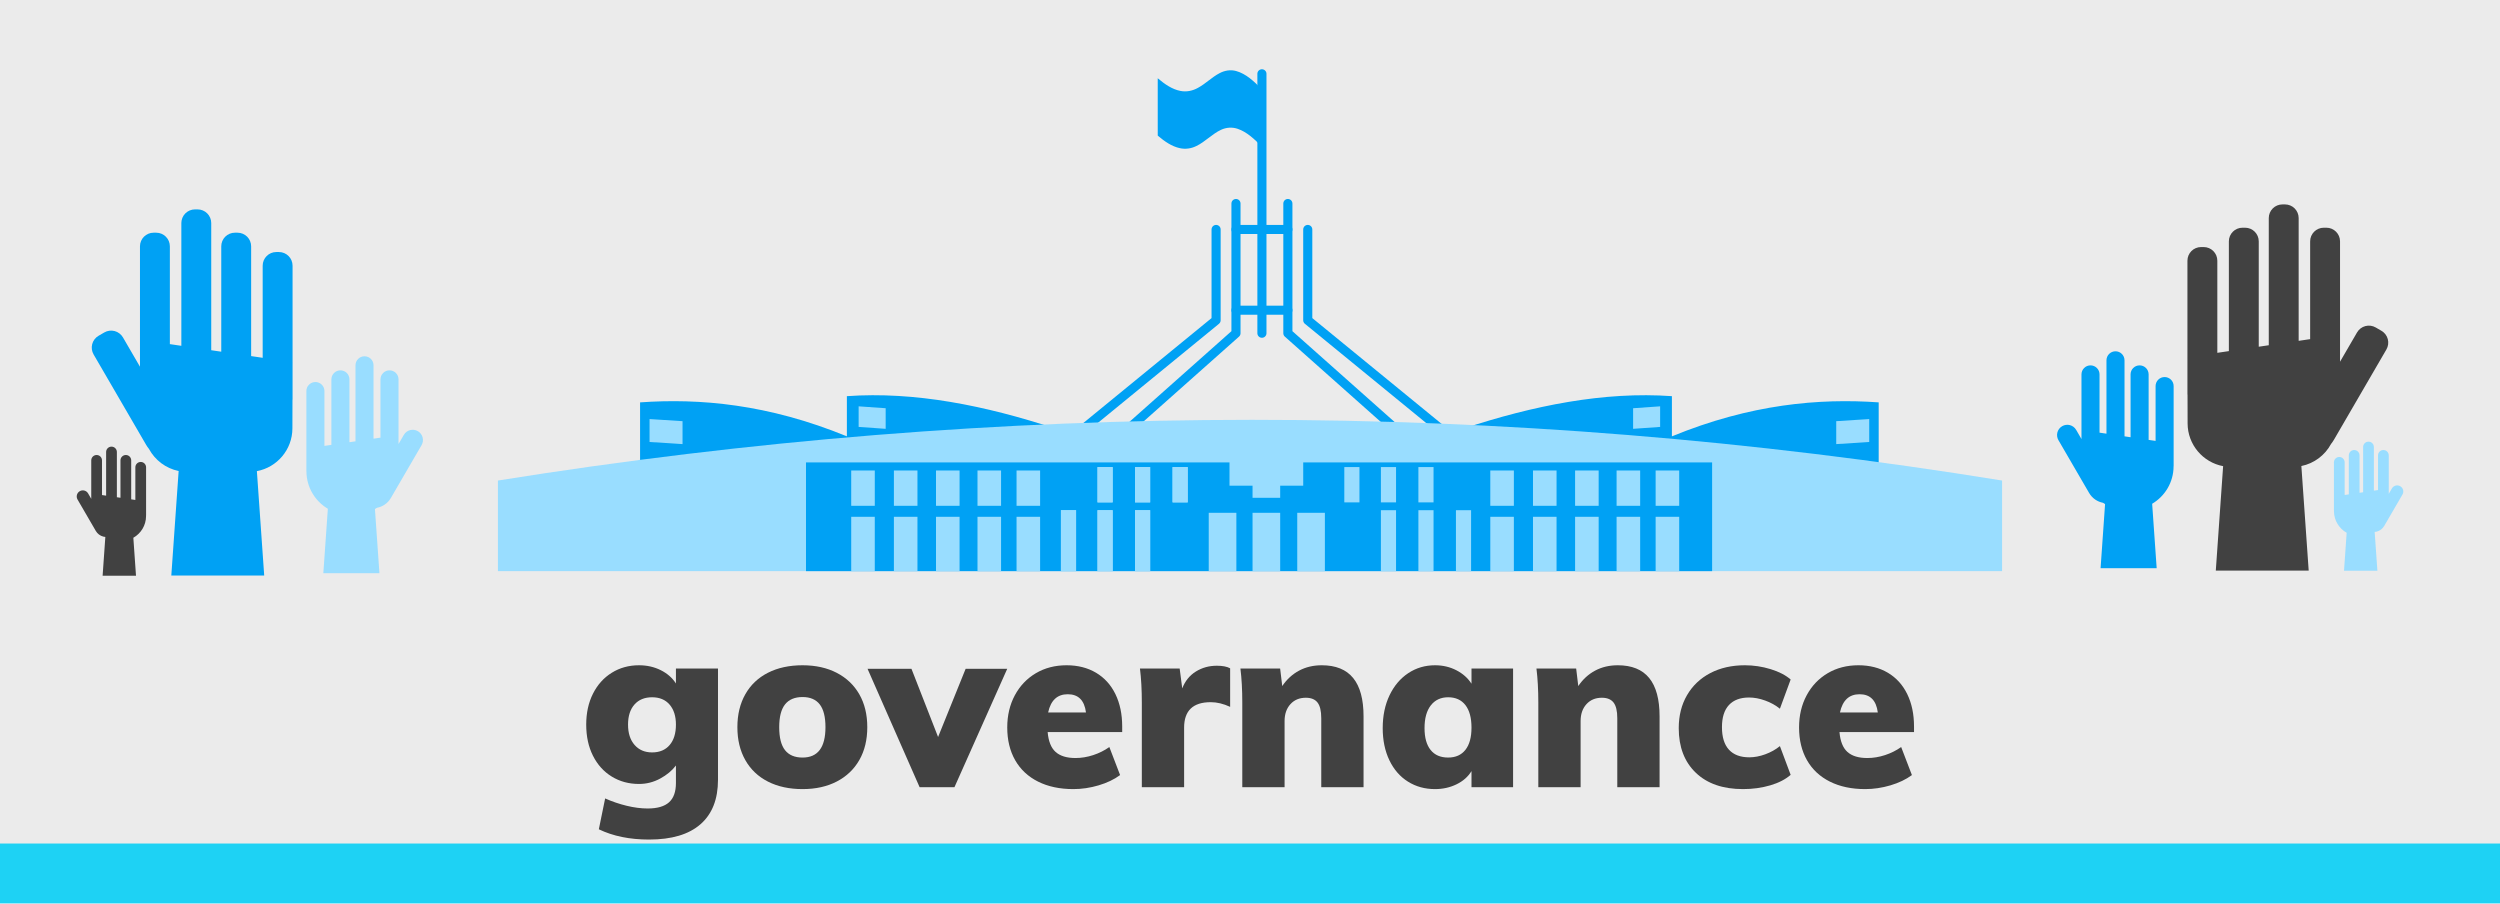
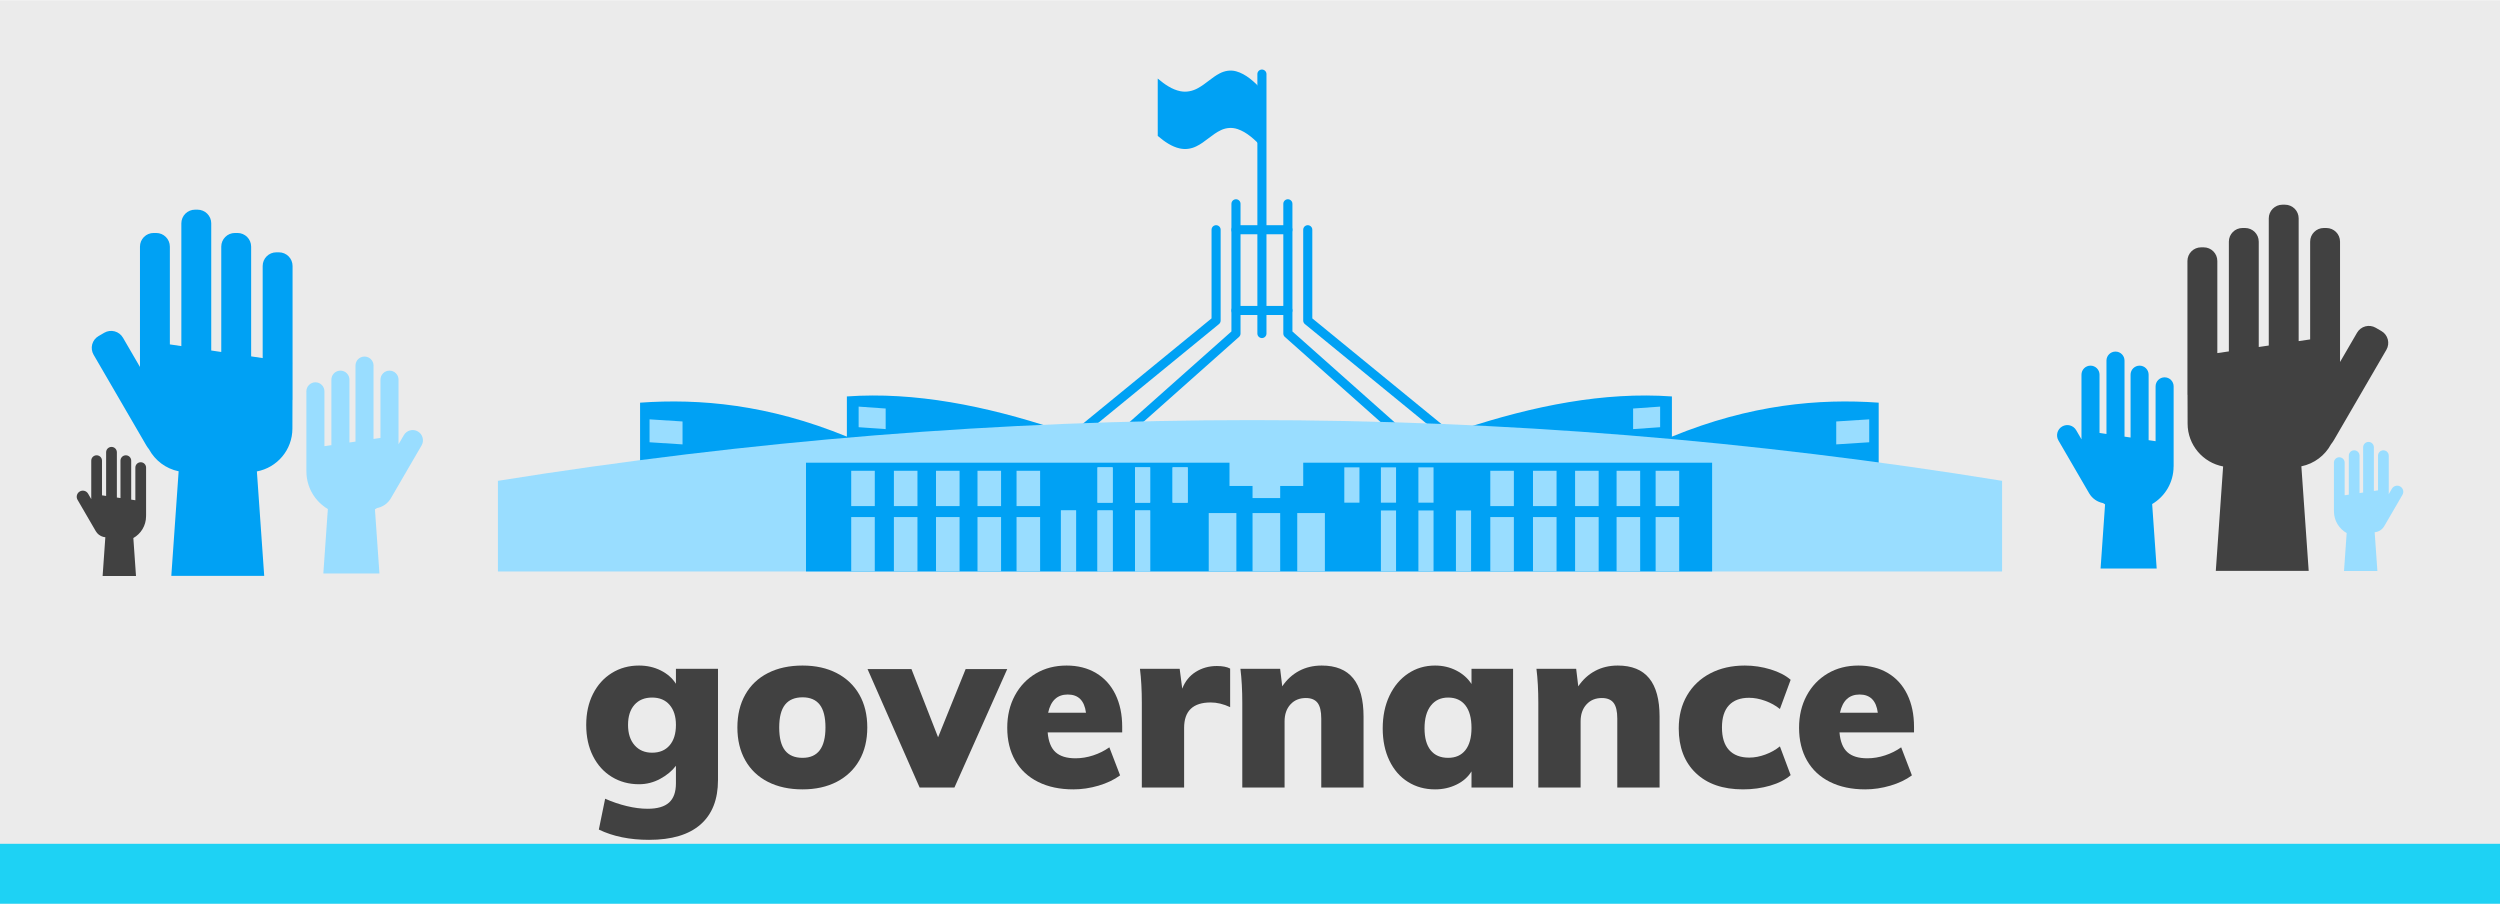
- <svg xmlns="http://www.w3.org/2000/svg" width="100%" height="100%" viewBox="0 0 321 116" version="1.1" xml:space="preserve" style="fill-rule:evenodd;clip-rule:evenodd;stroke-linecap:round;stroke-linejoin:round;stroke-miterlimit:1.5;">
-   <rect id="governance" x="0" y="0" width="321" height="116" style="fill:none;" />
+ <svg xmlns="http://www.w3.org/2000/svg" width="100%" height="100%" viewBox="0 0 321 117" version="1.1" xml:space="preserve" style="fill-rule:evenodd;clip-rule:evenodd;stroke-linecap:round;stroke-linejoin:round;stroke-miterlimit:1.5;">
+   <rect id="governance" x="0" y="0.036" width="321" height="116" style="fill:none;" />
  <clipPath id="_clip1">
-     <rect x="0" y="0" width="321" height="116" />
+     <rect x="0" y="0.036" width="321" height="116" />
  </clipPath>
  <g clip-path="url(#_clip1)">
-     <rect x="0" y="0" width="321" height="116" style="fill:#ebebeb;" />
-     <rect x="-21.221" y="108.309" width="387.574" height="13.191" style="fill:#1ed2f4;" />
-     <path d="M92.19,85.84l0,14.28c0,2.5 -0.75,4.405 -2.25,5.715c-1.5,1.31 -3.7,1.965 -6.6,1.965c-2.48,0 -4.63,-0.44 -6.45,-1.32l0.81,-3.96c0.9,0.4 1.825,0.715 2.775,0.945c0.95,0.23 1.845,0.345 2.685,0.345c1.24,0 2.155,-0.265 2.745,-0.795c0.59,-0.53 0.885,-1.355 0.885,-2.475l0,-2.25c-0.5,0.66 -1.175,1.22 -2.025,1.68c-0.85,0.46 -1.755,0.69 -2.715,0.69c-1.3,0 -2.465,-0.315 -3.495,-0.945c-1.03,-0.63 -1.835,-1.52 -2.415,-2.67c-0.58,-1.15 -0.87,-2.485 -0.87,-4.005c0,-1.5 0.29,-2.825 0.87,-3.975c0.58,-1.15 1.385,-2.045 2.415,-2.685c1.03,-0.64 2.195,-0.96 3.495,-0.96c1.02,0 1.95,0.21 2.79,0.63c0.84,0.42 1.49,0.99 1.95,1.71l0,-1.92l5.4,0Zm-6.21,9.825c0.54,-0.63 0.81,-1.505 0.81,-2.625c0,-1.08 -0.27,-1.935 -0.81,-2.565c-0.54,-0.63 -1.29,-0.945 -2.25,-0.945c-0.96,0 -1.715,0.31 -2.265,0.93c-0.55,0.62 -0.825,1.48 -0.825,2.58c0,1.1 0.28,1.97 0.84,2.61c0.56,0.64 1.31,0.96 2.25,0.96c0.96,0 1.71,-0.315 2.25,-0.945Z" style="fill:#414141;fill-rule:nonzero;" />
-     <path d="M98.61,100.36c-1.26,-0.64 -2.23,-1.56 -2.91,-2.76c-0.68,-1.2 -1.02,-2.61 -1.02,-4.23c0,-1.62 0.34,-3.03 1.02,-4.23c0.68,-1.2 1.65,-2.12 2.91,-2.76c1.26,-0.64 2.74,-0.96 4.44,-0.96c1.68,0 3.145,0.325 4.395,0.975c1.25,0.65 2.215,1.57 2.895,2.76c0.68,1.19 1.02,2.595 1.02,4.215c0,1.62 -0.34,3.025 -1.02,4.215c-0.68,1.19 -1.645,2.11 -2.895,2.76c-1.25,0.65 -2.715,0.975 -4.395,0.975c-1.7,0 -3.18,-0.32 -4.44,-0.96Zm7.38,-6.99c0,-1.32 -0.245,-2.295 -0.735,-2.925c-0.49,-0.63 -1.225,-0.945 -2.205,-0.945c-1,0 -1.75,0.315 -2.25,0.945c-0.5,0.63 -0.75,1.605 -0.75,2.925c0,1.34 0.25,2.325 0.75,2.955c0.5,0.63 1.25,0.945 2.25,0.945c1.96,0 2.94,-1.3 2.94,-3.9Z" style="fill:#414141;fill-rule:nonzero;" />
-     <path d="M123.99,85.87l5.34,0l-6.78,15.21l-4.47,0l-6.69,-15.21l5.64,0l3.42,8.76l3.54,-8.76Z" style="fill:#414141;fill-rule:nonzero;" />
-     <path d="M144.09,94l-9.57,0c0.1,1.18 0.44,2.03 1.02,2.55c0.58,0.52 1.43,0.78 2.55,0.78c0.76,0 1.52,-0.125 2.28,-0.375c0.76,-0.25 1.45,-0.595 2.07,-1.035l1.38,3.6c-0.76,0.56 -1.68,1 -2.76,1.32c-1.08,0.32 -2.16,0.48 -3.24,0.48c-1.74,0 -3.25,-0.32 -4.53,-0.96c-1.28,-0.64 -2.26,-1.555 -2.94,-2.745c-0.68,-1.19 -1.02,-2.595 -1.02,-4.215c0,-1.54 0.325,-2.915 0.975,-4.125c0.65,-1.21 1.55,-2.155 2.7,-2.835c1.15,-0.68 2.465,-1.02 3.945,-1.02c1.44,0 2.7,0.32 3.78,0.96c1.08,0.64 1.91,1.555 2.49,2.745c0.58,1.19 0.87,2.575 0.87,4.155l0,0.72Zm-9.51,-2.52l4.86,0c-0.2,-1.56 -0.98,-2.34 -2.34,-2.34c-1.34,0 -2.18,0.78 -2.52,2.34Z" style="fill:#414141;fill-rule:nonzero;" />
-     <path d="M157.95,85.81l0,4.95c-0.86,-0.4 -1.69,-0.6 -2.49,-0.6c-2.28,0 -3.42,1.09 -3.42,3.27l0,7.65l-5.43,0l0,-10.86c0,-1.64 -0.08,-3.1 -0.24,-4.38l5.1,0l0.33,2.55c0.36,-0.94 0.94,-1.66 1.74,-2.16c0.8,-0.5 1.7,-0.75 2.7,-0.75c0.74,0 1.31,0.11 1.71,0.33Z" style="fill:#414141;fill-rule:nonzero;" />
-     <path d="M173.745,87.055c0.89,1.09 1.335,2.735 1.335,4.935l0,9.09l-5.43,0l0,-8.85c0,-0.94 -0.16,-1.615 -0.48,-2.025c-0.32,-0.41 -0.82,-0.615 -1.5,-0.615c-0.82,0 -1.48,0.275 -1.98,0.825c-0.5,0.55 -0.75,1.275 -0.75,2.175l0,8.49l-5.43,0l0,-10.86c0,-1.64 -0.08,-3.1 -0.24,-4.38l5.1,0l0.27,2.25c0.58,-0.86 1.3,-1.52 2.16,-1.98c0.86,-0.46 1.83,-0.69 2.91,-0.69c1.8,0 3.145,0.545 4.035,1.635Z" style="fill:#414141;fill-rule:nonzero;" />
-     <path d="M194.28,85.84l0,15.24l-5.34,0l0,-2.07c-0.44,0.72 -1.08,1.285 -1.92,1.695c-0.84,0.41 -1.76,0.615 -2.76,0.615c-1.3,0 -2.46,-0.32 -3.48,-0.96c-1.02,-0.64 -1.815,-1.555 -2.385,-2.745c-0.57,-1.19 -0.855,-2.565 -0.855,-4.125c0,-1.58 0.29,-2.98 0.87,-4.2c0.58,-1.22 1.38,-2.17 2.4,-2.85c1.02,-0.68 2.17,-1.02 3.45,-1.02c1,0 1.915,0.215 2.745,0.645c0.83,0.43 1.475,1.005 1.935,1.725l0,-1.95l5.34,0Zm-6.12,10.44c0.52,-0.66 0.78,-1.61 0.78,-2.85c0,-1.26 -0.26,-2.225 -0.78,-2.895c-0.52,-0.67 -1.26,-1.005 -2.22,-1.005c-0.94,0 -1.68,0.345 -2.22,1.035c-0.54,0.69 -0.81,1.665 -0.81,2.925c0,1.22 0.26,2.155 0.78,2.805c0.52,0.65 1.27,0.975 2.25,0.975c0.96,0 1.7,-0.33 2.22,-0.99Z" style="fill:#414141;fill-rule:nonzero;" />
-     <path d="M211.755,87.055c0.89,1.09 1.335,2.735 1.335,4.935l0,9.09l-5.43,0l0,-8.85c0,-0.94 -0.16,-1.615 -0.48,-2.025c-0.32,-0.41 -0.82,-0.615 -1.5,-0.615c-0.82,0 -1.48,0.275 -1.98,0.825c-0.5,0.55 -0.75,1.275 -0.75,2.175l0,8.49l-5.43,0l0,-10.86c0,-1.64 -0.08,-3.1 -0.24,-4.38l5.1,0l0.27,2.25c0.58,-0.86 1.3,-1.52 2.16,-1.98c0.86,-0.46 1.83,-0.69 2.91,-0.69c1.8,0 3.145,0.545 4.035,1.635Z" style="fill:#414141;fill-rule:nonzero;" />
-     <path d="M217.74,99.22c-1.46,-1.4 -2.19,-3.31 -2.19,-5.73c0,-1.6 0.355,-3.01 1.065,-4.23c0.71,-1.22 1.705,-2.165 2.985,-2.835c1.28,-0.67 2.76,-1.005 4.44,-1.005c1.12,0 2.22,0.165 3.3,0.495c1.08,0.33 1.94,0.775 2.58,1.335l-1.38,3.75c-0.54,-0.44 -1.17,-0.79 -1.89,-1.05c-0.72,-0.26 -1.41,-0.39 -2.07,-0.39c-1.12,0 -1.98,0.32 -2.58,0.96c-0.6,0.64 -0.9,1.59 -0.9,2.85c0,1.28 0.3,2.245 0.9,2.895c0.6,0.65 1.47,0.975 2.61,0.975c0.66,0 1.345,-0.13 2.055,-0.39c0.71,-0.26 1.335,-0.61 1.875,-1.05l1.38,3.69c-0.66,0.58 -1.535,1.03 -2.625,1.35c-1.09,0.32 -2.255,0.48 -3.495,0.48c-2.58,0 -4.6,-0.7 -6.06,-2.1Z" style="fill:#414141;fill-rule:nonzero;" />
-     <path d="M245.76,94l-9.57,0c0.1,1.18 0.44,2.03 1.02,2.55c0.58,0.52 1.43,0.78 2.55,0.78c0.76,0 1.52,-0.125 2.28,-0.375c0.76,-0.25 1.45,-0.595 2.07,-1.035l1.38,3.6c-0.76,0.56 -1.68,1 -2.76,1.32c-1.08,0.32 -2.16,0.48 -3.24,0.48c-1.74,0 -3.25,-0.32 -4.53,-0.96c-1.28,-0.64 -2.26,-1.555 -2.94,-2.745c-0.68,-1.19 -1.02,-2.595 -1.02,-4.215c0,-1.54 0.325,-2.915 0.975,-4.125c0.65,-1.21 1.55,-2.155 2.7,-2.835c1.15,-0.68 2.465,-1.02 3.945,-1.02c1.44,0 2.7,0.32 3.78,0.96c1.08,0.64 1.91,1.555 2.49,2.745c0.58,1.19 0.87,2.575 0.87,4.155l0,0.72Zm-9.51,-2.52l4.86,0c-0.2,-1.56 -0.98,-2.34 -2.34,-2.34c-1.34,0 -2.18,0.78 -2.52,2.34Z" style="fill:#414141;fill-rule:nonzero;" />
+     <rect x="0" y="0.036" width="321" height="116" style="fill:#ebebeb;" />
+     <rect x="-21.221" y="108.345" width="387.574" height="13.191" style="fill:#1ed2f4;" />
+     <path d="M92.19,85.876l0,14.28c0,2.5 -0.75,4.405 -2.25,5.715c-1.5,1.31 -3.7,1.965 -6.6,1.965c-2.48,0 -4.63,-0.44 -6.45,-1.32l0.81,-3.96c0.9,0.4 1.825,0.715 2.775,0.945c0.95,0.23 1.845,0.345 2.685,0.345c1.24,0 2.155,-0.265 2.745,-0.795c0.59,-0.53 0.885,-1.355 0.885,-2.475l0,-2.25c-0.5,0.66 -1.175,1.22 -2.025,1.68c-0.85,0.46 -1.755,0.69 -2.715,0.69c-1.3,0 -2.465,-0.315 -3.495,-0.945c-1.03,-0.63 -1.835,-1.52 -2.415,-2.67c-0.58,-1.15 -0.87,-2.485 -0.87,-4.005c0,-1.5 0.29,-2.825 0.87,-3.975c0.58,-1.15 1.385,-2.045 2.415,-2.685c1.03,-0.64 2.195,-0.96 3.495,-0.96c1.02,0 1.95,0.21 2.79,0.63c0.84,0.42 1.49,0.99 1.95,1.71l0,-1.92l5.4,0Zm-6.21,9.825c0.54,-0.63 0.81,-1.505 0.81,-2.625c0,-1.08 -0.27,-1.935 -0.81,-2.565c-0.54,-0.63 -1.29,-0.945 -2.25,-0.945c-0.96,0 -1.715,0.31 -2.265,0.93c-0.55,0.62 -0.825,1.48 -0.825,2.58c0,1.1 0.28,1.97 0.84,2.61c0.56,0.64 1.31,0.96 2.25,0.96c0.96,0 1.71,-0.315 2.25,-0.945Z" style="fill:#414141;fill-rule:nonzero;" />
+     <path d="M98.61,100.396c-1.26,-0.64 -2.23,-1.56 -2.91,-2.76c-0.68,-1.2 -1.02,-2.61 -1.02,-4.23c0,-1.62 0.34,-3.03 1.02,-4.23c0.68,-1.2 1.65,-2.12 2.91,-2.76c1.26,-0.64 2.74,-0.96 4.44,-0.96c1.68,0 3.145,0.325 4.395,0.975c1.25,0.65 2.215,1.57 2.895,2.76c0.68,1.19 1.02,2.595 1.02,4.215c0,1.62 -0.34,3.025 -1.02,4.215c-0.68,1.19 -1.645,2.11 -2.895,2.76c-1.25,0.65 -2.715,0.975 -4.395,0.975c-1.7,0 -3.18,-0.32 -4.44,-0.96Zm7.38,-6.99c0,-1.32 -0.245,-2.295 -0.735,-2.925c-0.49,-0.63 -1.225,-0.945 -2.205,-0.945c-1,0 -1.75,0.315 -2.25,0.945c-0.5,0.63 -0.75,1.605 -0.75,2.925c0,1.34 0.25,2.325 0.75,2.955c0.5,0.63 1.25,0.945 2.25,0.945c1.96,0 2.94,-1.3 2.94,-3.9Z" style="fill:#414141;fill-rule:nonzero;" />
+     <path d="M123.99,85.906l5.34,0l-6.78,15.21l-4.47,0l-6.69,-15.21l5.64,0l3.42,8.76l3.54,-8.76Z" style="fill:#414141;fill-rule:nonzero;" />
+     <path d="M144.09,94.036l-9.57,0c0.1,1.18 0.44,2.03 1.02,2.55c0.58,0.52 1.43,0.78 2.55,0.78c0.76,0 1.52,-0.125 2.28,-0.375c0.76,-0.25 1.45,-0.595 2.07,-1.035l1.38,3.6c-0.76,0.56 -1.68,1 -2.76,1.32c-1.08,0.32 -2.16,0.48 -3.24,0.48c-1.74,0 -3.25,-0.32 -4.53,-0.96c-1.28,-0.64 -2.26,-1.555 -2.94,-2.745c-0.68,-1.19 -1.02,-2.595 -1.02,-4.215c0,-1.54 0.325,-2.915 0.975,-4.125c0.65,-1.21 1.55,-2.155 2.7,-2.835c1.15,-0.68 2.465,-1.02 3.945,-1.02c1.44,0 2.7,0.32 3.78,0.96c1.08,0.64 1.91,1.555 2.49,2.745c0.58,1.19 0.87,2.575 0.87,4.155l0,0.72Zm-9.51,-2.52l4.86,0c-0.2,-1.56 -0.98,-2.34 -2.34,-2.34c-1.34,0 -2.18,0.78 -2.52,2.34Z" style="fill:#414141;fill-rule:nonzero;" />
+     <path d="M157.95,85.846l0,4.95c-0.86,-0.4 -1.69,-0.6 -2.49,-0.6c-2.28,0 -3.42,1.09 -3.42,3.27l0,7.65l-5.43,0l0,-10.86c0,-1.64 -0.08,-3.1 -0.24,-4.38l5.1,0l0.33,2.55c0.36,-0.94 0.94,-1.66 1.74,-2.16c0.8,-0.5 1.7,-0.75 2.7,-0.75c0.74,0 1.31,0.11 1.71,0.33Z" style="fill:#414141;fill-rule:nonzero;" />
+     <path d="M173.745,87.091c0.89,1.09 1.335,2.735 1.335,4.935l0,9.09l-5.43,0l0,-8.85c0,-0.94 -0.16,-1.615 -0.48,-2.025c-0.32,-0.41 -0.82,-0.615 -1.5,-0.615c-0.82,0 -1.48,0.275 -1.98,0.825c-0.5,0.55 -0.75,1.275 -0.75,2.175l0,8.49l-5.43,0l0,-10.86c0,-1.64 -0.08,-3.1 -0.24,-4.38l5.1,0l0.27,2.25c0.58,-0.86 1.3,-1.52 2.16,-1.98c0.86,-0.46 1.83,-0.69 2.91,-0.69c1.8,0 3.145,0.545 4.035,1.635Z" style="fill:#414141;fill-rule:nonzero;" />
+     <path d="M194.28,85.876l0,15.24l-5.34,0l0,-2.07c-0.44,0.72 -1.08,1.285 -1.92,1.695c-0.84,0.41 -1.76,0.615 -2.76,0.615c-1.3,0 -2.46,-0.32 -3.48,-0.96c-1.02,-0.64 -1.815,-1.555 -2.385,-2.745c-0.57,-1.19 -0.855,-2.565 -0.855,-4.125c0,-1.58 0.29,-2.98 0.87,-4.2c0.58,-1.22 1.38,-2.17 2.4,-2.85c1.02,-0.68 2.17,-1.02 3.45,-1.02c1,0 1.915,0.215 2.745,0.645c0.83,0.43 1.475,1.005 1.935,1.725l0,-1.95l5.34,0Zm-6.12,10.44c0.52,-0.66 0.78,-1.61 0.78,-2.85c0,-1.26 -0.26,-2.225 -0.78,-2.895c-0.52,-0.67 -1.26,-1.005 -2.22,-1.005c-0.94,0 -1.68,0.345 -2.22,1.035c-0.54,0.69 -0.81,1.665 -0.81,2.925c0,1.22 0.26,2.155 0.78,2.805c0.52,0.65 1.27,0.975 2.25,0.975c0.96,0 1.7,-0.33 2.22,-0.99Z" style="fill:#414141;fill-rule:nonzero;" />
+     <path d="M211.755,87.091c0.89,1.09 1.335,2.735 1.335,4.935l0,9.09l-5.43,0l0,-8.85c0,-0.94 -0.16,-1.615 -0.48,-2.025c-0.32,-0.41 -0.82,-0.615 -1.5,-0.615c-0.82,0 -1.48,0.275 -1.98,0.825c-0.5,0.55 -0.75,1.275 -0.75,2.175l0,8.49l-5.43,0l0,-10.86c0,-1.64 -0.08,-3.1 -0.24,-4.38l5.1,0l0.27,2.25c0.58,-0.86 1.3,-1.52 2.16,-1.98c0.86,-0.46 1.83,-0.69 2.91,-0.69c1.8,0 3.145,0.545 4.035,1.635Z" style="fill:#414141;fill-rule:nonzero;" />
+     <path d="M217.74,99.256c-1.46,-1.4 -2.19,-3.31 -2.19,-5.73c0,-1.6 0.355,-3.01 1.065,-4.23c0.71,-1.22 1.705,-2.165 2.985,-2.835c1.28,-0.67 2.76,-1.005 4.44,-1.005c1.12,0 2.22,0.165 3.3,0.495c1.08,0.33 1.94,0.775 2.58,1.335l-1.38,3.75c-0.54,-0.44 -1.17,-0.79 -1.89,-1.05c-0.72,-0.26 -1.41,-0.39 -2.07,-0.39c-1.12,0 -1.98,0.32 -2.58,0.96c-0.6,0.64 -0.9,1.59 -0.9,2.85c0,1.28 0.3,2.245 0.9,2.895c0.6,0.65 1.47,0.975 2.61,0.975c0.66,0 1.345,-0.13 2.055,-0.39c0.71,-0.26 1.335,-0.61 1.875,-1.05l1.38,3.69c-0.66,0.58 -1.535,1.03 -2.625,1.35c-1.09,0.32 -2.255,0.48 -3.495,0.48c-2.58,0 -4.6,-0.7 -6.06,-2.1Z" style="fill:#414141;fill-rule:nonzero;" />
+     <path d="M245.76,94.036l-9.57,0c0.1,1.18 0.44,2.03 1.02,2.55c0.58,0.52 1.43,0.78 2.55,0.78c0.76,0 1.52,-0.125 2.28,-0.375c0.76,-0.25 1.45,-0.595 2.07,-1.035l1.38,3.6c-0.76,0.56 -1.68,1 -2.76,1.32c-1.08,0.32 -2.16,0.48 -3.24,0.48c-1.74,0 -3.25,-0.32 -4.53,-0.96c-1.28,-0.64 -2.26,-1.555 -2.94,-2.745c-0.68,-1.19 -1.02,-2.595 -1.02,-4.215c0,-1.54 0.325,-2.915 0.975,-4.125c0.65,-1.21 1.55,-2.155 2.7,-2.835c1.15,-0.68 2.465,-1.02 3.945,-1.02c1.44,0 2.7,0.32 3.78,0.96c1.08,0.64 1.91,1.555 2.49,2.745c0.58,1.19 0.87,2.575 0.87,4.155l0,0.72Zm-9.51,-2.52l4.86,0c-0.2,-1.56 -0.98,-2.34 -2.34,-2.34c-1.34,0 -2.18,0.78 -2.52,2.34Z" style="fill:#414141;fill-rule:nonzero;" />
    <g>
-       <path d="M158.7,29.463l6.662,0" style="fill:none;stroke:#00a1f4;stroke-width:1.17px;" />
-       <path d="M158.7,39.829l6.662,0" style="fill:none;stroke:#00a1f4;stroke-width:1.17px;" />
-       <path d="M162.029,18.858c-0.931,-0.985 -1.941,-1.925 -3.12,-2.32c-0.698,-0.234 -1.448,-0.188 -2.126,0.129c-1.132,0.521 -2.068,1.567 -3.197,2.095c-0.663,0.325 -1.391,0.414 -2.089,0.264c-1.034,-0.22 -1.976,-0.873 -2.843,-1.613c-0.004,-3.933 -0.002,-3.431 -0.001,-7.365c0.887,0.755 1.853,1.423 2.913,1.627c0.764,0.154 1.556,-0.002 2.263,-0.402c0.958,-0.515 1.783,-1.366 2.746,-1.868c0.673,-0.362 1.428,-0.483 2.143,-0.286c1.256,0.343 2.331,1.335 3.309,2.371c0.008,3.934 0.003,3.433 0.002,7.368Z" style="fill:#00a1f4;fill-rule:nonzero;" />
-       <path d="M162.031,9.476l0,33.311" style="fill:none;stroke:#00a1f4;stroke-width:1.17px;" />
-       <path d="M158.7,26.132l0,16.655l-14.99,13.324" style="fill:none;stroke:#00a1f4;stroke-width:1.17px;" />
-       <path d="M156.147,29.463l0,11.658l-18.321,14.99" style="fill:none;stroke:#00a1f4;stroke-width:1.17px;" />
-       <path d="M165.362,26.132l0,16.655l14.99,13.324" style="fill:none;stroke:#00a1f4;stroke-width:1.17px;" />
-       <path d="M167.916,29.463l0,11.658l18.321,14.99" style="fill:none;stroke:#00a1f4;stroke-width:1.17px;" />
-       <path d="M82.186,59.774l0,-8.109c7.648,-0.542 16.446,0.217 26.552,4.361l0,-5.159c8.732,-0.619 17.759,1.196 26.851,4.186l-53.403,4.721Z" style="fill:#00a1f4;" />
+       <path d="M158.7,29.499l6.662,0" style="fill:none;stroke:#00a1f4;stroke-width:1.17px;" />
+       <path d="M158.7,39.865l6.662,0" style="fill:none;stroke:#00a1f4;stroke-width:1.17px;" />
+       <path d="M162.029,18.894c-0.931,-0.984 -1.941,-1.925 -3.12,-2.319c-0.698,-0.235 -1.448,-0.189 -2.126,0.128c-1.132,0.521 -2.068,1.568 -3.197,2.096c-0.663,0.324 -1.391,0.413 -2.089,0.264c-1.034,-0.22 -1.976,-0.873 -2.843,-1.613c-0.004,-3.933 -0.002,-3.432 -0.001,-7.365c0.887,0.754 1.853,1.422 2.913,1.627c0.764,0.154 1.556,-0.003 2.263,-0.402c0.958,-0.516 1.783,-1.367 2.746,-1.869c0.673,-0.361 1.428,-0.482 2.143,-0.286c1.256,0.344 2.331,1.335 3.309,2.371c0.008,3.934 0.003,3.434 0.002,7.368Z" style="fill:#00a1f4;fill-rule:nonzero;" />
+       <path d="M162.031,9.513l0,33.31" style="fill:none;stroke:#00a1f4;stroke-width:1.17px;" />
+       <path d="M158.7,26.168l0,16.655l-14.99,13.325" style="fill:none;stroke:#00a1f4;stroke-width:1.17px;" />
+       <path d="M156.147,29.499l0,11.659l-18.321,14.99" style="fill:none;stroke:#00a1f4;stroke-width:1.17px;" />
+       <path d="M165.362,26.168l0,16.655l14.99,13.325" style="fill:none;stroke:#00a1f4;stroke-width:1.17px;" />
+       <path d="M167.916,29.499l0,11.659l18.321,14.99" style="fill:none;stroke:#00a1f4;stroke-width:1.17px;" />
+       <path d="M82.186,59.81l0,-8.108c7.648,-0.543 16.446,0.216 26.552,4.36l0,-5.159c8.732,-0.619 17.759,1.197 26.851,4.187l-53.403,4.72Z" style="fill:#00a1f4;" />
      <clipPath id="_clip2">
-         <path d="M82.186,59.774l0,-8.109c7.648,-0.542 16.446,0.217 26.552,4.361l0,-5.159c8.732,-0.619 17.759,1.196 26.851,4.186l-53.403,4.721Z" />
+         <path d="M82.186,59.81l0,-8.108c7.648,-0.543 16.446,0.216 26.552,4.36l0,-5.159c8.732,-0.619 17.759,1.197 26.851,4.187l-53.403,4.72Z" />
      </clipPath>
      <g clip-path="url(#_clip2)">
-         <path d="M87.638,54.079l-4.235,-0.272l0,2.944l4.235,0.272l0,-2.944Z" style="fill:#9df;" />
-         <path d="M113.72,52.417l-3.471,-0.244l0,2.643l3.471,0.245l0,-2.644Z" style="fill:#9df;" />
+         <path d="M87.638,54.116l-4.235,-0.272l0,2.944l4.235,0.272l0,-2.944Z" style="fill:#9df;" />
+         <path d="M113.72,52.454l-3.471,-0.245l0,2.644l3.471,0.244l0,-2.643Z" style="fill:#9df;" />
      </g>
-       <path d="M241.224,59.774l0,-8.109c-7.648,-0.542 -16.446,0.217 -26.551,4.361l0,-5.159c-8.733,-0.619 -17.76,1.196 -26.851,4.186l53.402,4.721Z" style="fill:#00a1f4;" />
+       <path d="M241.224,59.81l0,-8.108c-7.648,-0.543 -16.446,0.216 -26.551,4.36l0,-5.159c-8.733,-0.619 -17.76,1.197 -26.851,4.187l53.402,4.72Z" style="fill:#00a1f4;" />
      <clipPath id="_clip3">
-         <path d="M241.224,59.774l0,-8.109c-7.648,-0.542 -16.446,0.217 -26.551,4.361l0,-5.159c-8.733,-0.619 -17.76,1.196 -26.851,4.186l53.402,4.721Z" />
+         <path d="M241.224,59.81l0,-8.108c-7.648,-0.543 -16.446,0.216 -26.551,4.36l0,-5.159c-8.733,-0.619 -17.76,1.197 -26.851,4.187l53.402,4.72Z" />
      </clipPath>
      <g clip-path="url(#_clip3)">
-         <path d="M235.772,54.079l4.236,-0.272l0,2.944l-4.236,0.272l0,-2.944Z" style="fill:#9df;" />
-         <path d="M209.691,52.417l3.47,-0.244l0,2.643l-3.47,0.245l0,-2.644Z" style="fill:#9df;" />
+         <path d="M235.772,54.116l4.236,-0.272l0,2.944l-4.236,0.272l0,-2.944Z" style="fill:#9df;" />
+         <path d="M209.691,52.454l3.47,-0.245l0,2.644l-3.47,0.244l0,-2.643Z" style="fill:#9df;" />
      </g>
-       <path d="M257.068,61.701c-64.082,-10.415 -128.461,-10.374 -193.136,0l0,11.635l193.136,0l0,-11.635Z" style="fill:#9df;" />
-       <rect x="103.49" y="59.374" width="116.346" height="13.962" style="fill:#00a1f4;" />
+       <path d="M257.068,61.738c-64.082,-10.415 -128.461,-10.375 -193.136,0l0,11.634l193.136,0l0,-11.634Z" style="fill:#9df;" />
+       <rect x="103.49" y="59.411" width="116.346" height="13.962" style="fill:#00a1f4;" />
      <clipPath id="_clip4">
-         <rect x="103.49" y="59.374" width="116.346" height="13.962" />
+         <rect x="103.49" y="59.411" width="116.346" height="13.962" />
      </clipPath>
      <g clip-path="url(#_clip4)">
        <g>
-           <rect x="109.296" y="60.411" width="3.026" height="4.534" style="fill:#9df;" />
-           <rect x="114.776" y="60.411" width="3.026" height="4.534" style="fill:#9df;" />
-           <rect x="120.183" y="60.411" width="3.026" height="4.534" style="fill:#9df;" />
-           <rect x="125.511" y="60.411" width="3.026" height="4.534" style="fill:#9df;" />
-           <rect x="130.524" y="60.411" width="3.026" height="4.534" style="fill:#9df;" />
-           <rect x="109.296" y="66.353" width="3.026" height="8.379" style="fill:#9df;" />
-           <rect x="114.776" y="66.353" width="3.026" height="8.379" style="fill:#9df;" />
-           <rect x="120.183" y="66.353" width="3.026" height="8.379" style="fill:#9df;" />
-           <rect x="125.511" y="66.353" width="3.026" height="8.379" style="fill:#9df;" />
-           <rect x="130.524" y="66.353" width="3.026" height="8.379" style="fill:#9df;" />
-           <rect x="136.223" y="65.508" width="1.945" height="8.785" style="fill:#9df;" />
-           <rect x="140.92" y="59.972" width="1.945" height="4.534" style="fill:#9df;" />
-           <rect x="140.92" y="65.508" width="1.945" height="8.785" style="fill:#9df;" />
-           <rect x="145.736" y="59.972" width="1.945" height="4.534" style="fill:#9df;" />
-           <rect x="145.736" y="65.508" width="1.945" height="8.785" style="fill:#9df;" />
-           <rect x="150.557" y="59.972" width="1.945" height="4.534" style="fill:#9df;" />
-           <rect x="136.223" y="65.508" width="1.945" height="8.785" style="fill:#9df;" />
-           <rect x="140.92" y="59.972" width="1.945" height="4.534" style="fill:#9df;" />
-           <rect x="140.92" y="65.508" width="1.945" height="8.785" style="fill:#9df;" />
-           <rect x="145.736" y="59.972" width="1.945" height="4.534" style="fill:#9df;" />
-           <rect x="145.736" y="65.508" width="1.945" height="8.785" style="fill:#9df;" />
-           <rect x="150.557" y="59.972" width="1.945" height="4.534" style="fill:#9df;" />
-           <rect x="155.201" y="65.843" width="3.549" height="8.785" style="fill:#9df;" />
-           <rect x="160.826" y="65.843" width="3.549" height="8.785" style="fill:#9df;" />
-           <rect x="160.826" y="55.133" width="3.549" height="8.785" style="fill:#9df;" />
-           <rect x="166.566" y="65.843" width="3.549" height="8.785" style="fill:#9df;" />
-           <rect x="172.61" y="59.972" width="1.945" height="4.534" style="fill:#9df;" />
-           <rect x="177.307" y="59.972" width="1.945" height="4.534" style="fill:#9df;" />
-           <rect x="177.307" y="65.508" width="1.945" height="8.785" style="fill:#9df;" />
-           <rect x="182.122" y="59.972" width="1.945" height="4.534" style="fill:#9df;" />
-           <rect x="182.122" y="65.508" width="1.945" height="8.785" style="fill:#9df;" />
-           <rect x="186.943" y="65.508" width="1.945" height="8.785" style="fill:#9df;" />
-           <rect x="191.354" y="60.411" width="3.026" height="4.534" style="fill:#9df;" />
-           <rect x="196.835" y="60.411" width="3.026" height="4.534" style="fill:#9df;" />
-           <rect x="202.242" y="60.411" width="3.026" height="4.534" style="fill:#9df;" />
-           <rect x="207.57" y="60.411" width="3.026" height="4.534" style="fill:#9df;" />
-           <rect x="212.583" y="60.411" width="3.026" height="4.534" style="fill:#9df;" />
-           <rect x="191.354" y="66.353" width="3.026" height="8.379" style="fill:#9df;" />
-           <rect x="196.835" y="66.353" width="3.026" height="8.379" style="fill:#9df;" />
-           <rect x="202.242" y="66.353" width="3.026" height="8.379" style="fill:#9df;" />
-           <rect x="207.57" y="66.353" width="3.026" height="8.379" style="fill:#9df;" />
-           <rect x="212.583" y="66.353" width="3.026" height="8.379" style="fill:#9df;" />
+           <rect x="109.296" y="60.448" width="3.026" height="4.534" style="fill:#9df;" />
+           <rect x="114.776" y="60.448" width="3.026" height="4.534" style="fill:#9df;" />
+           <rect x="120.183" y="60.448" width="3.026" height="4.534" style="fill:#9df;" />
+           <rect x="125.511" y="60.448" width="3.026" height="4.534" style="fill:#9df;" />
+           <rect x="130.524" y="60.448" width="3.026" height="4.534" style="fill:#9df;" />
+           <rect x="109.296" y="66.39" width="3.026" height="8.379" style="fill:#9df;" />
+           <rect x="114.776" y="66.39" width="3.026" height="8.379" style="fill:#9df;" />
+           <rect x="120.183" y="66.39" width="3.026" height="8.379" style="fill:#9df;" />
+           <rect x="125.511" y="66.39" width="3.026" height="8.379" style="fill:#9df;" />
+           <rect x="130.524" y="66.39" width="3.026" height="8.379" style="fill:#9df;" />
+           <rect x="136.223" y="65.544" width="1.945" height="8.785" style="fill:#9df;" />
+           <rect x="140.92" y="60.008" width="1.945" height="4.534" style="fill:#9df;" />
+           <rect x="140.92" y="65.544" width="1.945" height="8.785" style="fill:#9df;" />
+           <rect x="145.736" y="60.008" width="1.945" height="4.534" style="fill:#9df;" />
+           <rect x="145.736" y="65.544" width="1.945" height="8.785" style="fill:#9df;" />
+           <rect x="150.557" y="60.008" width="1.945" height="4.534" style="fill:#9df;" />
+           <rect x="136.223" y="65.544" width="1.945" height="8.785" style="fill:#9df;" />
+           <rect x="140.92" y="60.008" width="1.945" height="4.534" style="fill:#9df;" />
+           <rect x="140.92" y="65.544" width="1.945" height="8.785" style="fill:#9df;" />
+           <rect x="145.736" y="60.008" width="1.945" height="4.534" style="fill:#9df;" />
+           <rect x="145.736" y="65.544" width="1.945" height="8.785" style="fill:#9df;" />
+           <rect x="150.557" y="60.008" width="1.945" height="4.534" style="fill:#9df;" />
+           <rect x="155.201" y="65.88" width="3.549" height="8.785" style="fill:#9df;" />
+           <rect x="160.826" y="65.88" width="3.549" height="8.785" style="fill:#9df;" />
+           <rect x="160.826" y="55.17" width="3.549" height="8.785" style="fill:#9df;" />
+           <rect x="166.566" y="65.88" width="3.549" height="8.785" style="fill:#9df;" />
+           <rect x="172.61" y="60.008" width="1.945" height="4.534" style="fill:#9df;" />
+           <rect x="177.307" y="60.008" width="1.945" height="4.534" style="fill:#9df;" />
+           <rect x="177.307" y="65.544" width="1.945" height="8.785" style="fill:#9df;" />
+           <rect x="182.122" y="60.008" width="1.945" height="4.534" style="fill:#9df;" />
+           <rect x="182.122" y="65.544" width="1.945" height="8.785" style="fill:#9df;" />
+           <rect x="186.943" y="65.544" width="1.945" height="8.785" style="fill:#9df;" />
+           <rect x="191.354" y="60.448" width="3.026" height="4.534" style="fill:#9df;" />
+           <rect x="196.835" y="60.448" width="3.026" height="4.534" style="fill:#9df;" />
+           <rect x="202.242" y="60.448" width="3.026" height="4.534" style="fill:#9df;" />
+           <rect x="207.57" y="60.448" width="3.026" height="4.534" style="fill:#9df;" />
+           <rect x="212.583" y="60.448" width="3.026" height="4.534" style="fill:#9df;" />
+           <rect x="191.354" y="66.39" width="3.026" height="8.379" style="fill:#9df;" />
+           <rect x="196.835" y="66.39" width="3.026" height="8.379" style="fill:#9df;" />
+           <rect x="202.242" y="66.39" width="3.026" height="8.379" style="fill:#9df;" />
+           <rect x="207.57" y="66.39" width="3.026" height="8.379" style="fill:#9df;" />
+           <rect x="212.583" y="66.39" width="3.026" height="8.379" style="fill:#9df;" />
        </g>
      </g>
-       <rect x="157.868" y="56.124" width="9.466" height="6.238" style="fill:#9df;" />
+       <rect x="157.868" y="56.16" width="9.466" height="6.238" style="fill:#9df;" />
    </g>
    <g>
-       <path d="M27.123,44.968l0,-16.329c0,-0.465 -0.185,-0.911 -0.514,-1.239c-0.328,-0.329 -0.774,-0.514 -1.239,-0.514c-0.11,0 -0.222,0 -0.333,0c-0.464,0 -0.91,0.185 -1.239,0.514c-0.328,0.328 -0.513,0.774 -0.513,1.239l0,15.764l-1.475,-0.218l0,-12.555c0,-0.968 -0.785,-1.752 -1.753,-1.752c-0.11,0 -0.222,0 -0.332,0c-0.968,0 -1.753,0.784 -1.753,1.752l0,15.454l-2.186,-3.762c-0.234,-0.402 -0.617,-0.695 -1.067,-0.814c-0.449,-0.119 -0.927,-0.054 -1.329,0.179c-0.243,0.141 -0.494,0.287 -0.737,0.428c-0.402,0.234 -0.695,0.618 -0.814,1.067c-0.119,0.449 -0.054,0.927 0.179,1.329c1.505,2.59 4.614,7.939 6.735,11.588c0.114,0.196 0.24,0.38 0.378,0.55c0.777,1.438 2.163,2.494 3.807,2.829l-0.942,13.424l11.928,0l-0.94,-13.407c2.591,-0.486 4.554,-2.757 4.561,-5.489l0.009,-3.699l0.011,0l0,-4.375l0.002,-0.425l-0.002,0l0,-12.393c0,-0.968 -0.784,-1.753 -1.752,-1.753c-0.111,0 -0.222,0 -0.333,0c-0.967,0 -1.752,0.785 -1.752,1.753l0,11.827l-1.481,-0.218l0,-14.093c0,-0.968 -0.784,-1.752 -1.752,-1.752c-0.111,0 -0.222,0 -0.333,0c-0.968,0 -1.752,0.784 -1.752,1.752l0,13.528l-1.287,-0.19Z" style="fill:#00a1f4;" />
-       <path d="M47.962,56.324l0,-9.42c0,-0.64 -0.518,-1.158 -1.158,-1.158c0,0 -0.001,0 -0.001,0c-0.64,0 -1.158,0.518 -1.158,1.158l0,9.761l-0.777,0.115l0,-8.07c0,-0.307 -0.122,-0.601 -0.339,-0.819c-0.218,-0.217 -0.512,-0.339 -0.819,-0.339c-0.001,0 -0.001,0 -0.002,0c-0.307,0 -0.601,0.122 -0.819,0.339c-0.217,0.218 -0.339,0.512 -0.339,0.819l0,8.411l-0.894,0.132l0,-7.043c0,-0.307 -0.122,-0.602 -0.339,-0.819c-0.217,-0.217 -0.512,-0.339 -0.819,-0.339c-0.001,0 -0.001,0 -0.002,0c-0.307,0 -0.601,0.122 -0.818,0.339c-0.218,0.217 -0.34,0.512 -0.34,0.819l0,7.385l0,0l0,0.256l0,2.642l0.007,0l0,0.022c0.005,2.047 1.109,3.835 2.751,4.808l-0.58,8.276l7.203,0l-0.577,-8.238c0.09,-0.052 0.178,-0.106 0.265,-0.162c0.723,-0.138 1.384,-0.577 1.783,-1.263c1.223,-2.104 2.991,-5.146 3.939,-6.777c0.365,-0.628 0.152,-1.432 -0.476,-1.797c-0.001,0 -0.002,-0.001 -0.003,-0.001c-0.627,-0.365 -1.432,-0.152 -1.796,0.476l-0.683,1.174l0,-8.301c0,-0.307 -0.122,-0.601 -0.339,-0.819c-0.217,-0.217 -0.512,-0.339 -0.819,-0.339c-0.001,0 -0.001,0 -0.002,0c-0.307,0 -0.601,0.122 -0.818,0.339c-0.218,0.218 -0.34,0.512 -0.34,0.819l0,7.483l-0.891,0.131Z" style="fill:#9df;" />
-       <path d="M15.006,63.845l0,-5.809c0,-0.38 -0.309,-0.689 -0.69,-0.689c0,0 0,0 0,0c-0.381,0 -0.69,0.309 -0.69,0.689l0,5.606l-0.53,-0.078l0,-4.453c0,-0.38 -0.308,-0.689 -0.689,-0.689c0,0 0,0 -0.001,0c-0.38,0 -0.689,0.309 -0.689,0.689l0,4.94l-0.406,-0.699c-0.217,-0.373 -0.696,-0.5 -1.07,-0.283c0,0 0,0 0,0c-0.374,0.217 -0.501,0.697 -0.284,1.07c0.565,0.971 1.616,2.781 2.344,4.033c0.209,0.359 0.551,0.62 0.953,0.726c0.089,0.024 0.18,0.04 0.271,0.047l-0.349,4.977l4.286,0l-0.341,-4.874c0.972,-0.548 1.63,-1.589 1.633,-2.785l0,-0.14l0.004,0l0,-1.572l0.001,-0.153l-0.001,0l0,-4.394c0,-0.381 -0.308,-0.689 -0.689,-0.689c0,0 0,0 -0.001,0c-0.38,0 -0.689,0.308 -0.689,0.689l0,4.191l-0.532,-0.079l0,-5.005c0,-0.38 -0.308,-0.689 -0.689,-0.689c0,0 -0.001,0 -0.001,0c-0.38,0 -0.689,0.309 -0.689,0.689l0,4.802l-0.462,-0.068Z" style="fill:#414141;" />
+       <path d="M27.123,45.004l0,-16.329c0,-0.465 -0.185,-0.91 -0.514,-1.239c-0.328,-0.329 -0.774,-0.513 -1.239,-0.513c-0.11,0 -0.222,0 -0.333,0c-0.464,0 -0.91,0.184 -1.239,0.513c-0.328,0.329 -0.513,0.774 -0.513,1.239l0,15.764l-1.475,-0.217l0,-12.555c0,-0.968 -0.785,-1.753 -1.753,-1.753c-0.11,0 -0.222,0 -0.332,0c-0.968,0 -1.753,0.785 -1.753,1.753l0,15.453l-2.186,-3.762c-0.234,-0.402 -0.617,-0.694 -1.067,-0.813c-0.449,-0.119 -0.927,-0.055 -1.329,0.178c-0.243,0.142 -0.494,0.288 -0.737,0.429c-0.402,0.233 -0.695,0.617 -0.814,1.066c-0.119,0.45 -0.054,0.928 0.179,1.33c1.505,2.589 4.614,7.939 6.735,11.588c0.114,0.195 0.24,0.379 0.378,0.55c0.777,1.438 2.163,2.493 3.807,2.828l-0.942,13.424l11.928,0l-0.94,-13.407c2.591,-0.486 4.554,-2.757 4.561,-5.489l0.009,-3.699l0.011,0l0,-4.375l0.002,-0.425l-0.002,0l0,-12.393c0,-0.968 -0.784,-1.752 -1.752,-1.752c-0.111,0 -0.222,0 -0.333,0c-0.967,0 -1.752,0.784 -1.752,1.752l0,11.828l-1.481,-0.219l0,-14.092c0,-0.968 -0.784,-1.753 -1.752,-1.753c-0.111,0 -0.222,0 -0.333,0c-0.968,0 -1.752,0.785 -1.752,1.753l0,13.527l-1.287,-0.19Z" style="fill:#00a1f4;" />
+       <path d="M47.962,56.36l0,-9.42c0,-0.639 -0.518,-1.158 -1.158,-1.158c0,0 -0.001,0 -0.001,0c-0.64,0 -1.158,0.519 -1.158,1.158l0,9.762l-0.777,0.114l0,-8.069c0,-0.307 -0.122,-0.602 -0.339,-0.819c-0.218,-0.217 -0.512,-0.339 -0.819,-0.339c-0.001,0 -0.001,0 -0.002,0c-0.307,0 -0.601,0.122 -0.819,0.339c-0.217,0.217 -0.339,0.512 -0.339,0.819l0,8.411l-0.894,0.131l0,-7.043c0,-0.307 -0.122,-0.601 -0.339,-0.818c-0.217,-0.218 -0.512,-0.34 -0.819,-0.34c-0.001,0 -0.001,0 -0.002,0c-0.307,0 -0.601,0.122 -0.818,0.34c-0.218,0.217 -0.34,0.511 -0.34,0.818l0,7.385l0,0l0,0.257l0,2.642l0.007,0l0,0.021c0.005,2.047 1.109,3.836 2.751,4.808l-0.58,8.277l7.203,0l-0.577,-8.238c0.09,-0.052 0.178,-0.106 0.265,-0.163c0.723,-0.138 1.384,-0.576 1.783,-1.262c1.223,-2.105 2.991,-5.146 3.939,-6.778c0.365,-0.627 0.152,-1.432 -0.476,-1.797c-0.001,0 -0.002,-0.001 -0.003,-0.001c-0.627,-0.365 -1.432,-0.152 -1.796,0.476l-0.683,1.175l0,-8.301c0,-0.307 -0.122,-0.602 -0.339,-0.819c-0.217,-0.217 -0.512,-0.339 -0.819,-0.339c-0.001,0 -0.001,0 -0.002,0c-0.307,0 -0.601,0.122 -0.818,0.339c-0.218,0.217 -0.34,0.512 -0.34,0.819l0,7.482l-0.891,0.131Z" style="fill:#9df;" />
+       <path d="M15.006,63.882l0,-5.809c0,-0.381 -0.309,-0.689 -0.69,-0.689c0,0 0,0 0,0c-0.381,0 -0.69,0.308 -0.69,0.689l0,5.605l-0.53,-0.078l0,-4.452c0,-0.381 -0.308,-0.689 -0.689,-0.689c0,0 0,0 -0.001,0c-0.38,0 -0.689,0.308 -0.689,0.689l0,4.939l-0.406,-0.698c-0.217,-0.374 -0.696,-0.501 -1.07,-0.284c0,0 0,0.001 0,0.001c-0.374,0.217 -0.501,0.696 -0.284,1.07c0.565,0.971 1.616,2.78 2.344,4.032c0.209,0.359 0.551,0.621 0.953,0.727c0.089,0.024 0.18,0.039 0.271,0.047l-0.349,4.976l4.286,0l-0.341,-4.873c0.972,-0.548 1.63,-1.59 1.633,-2.785l0,-0.141l0.004,0l0,-1.572l0.001,-0.153l-0.001,0l0,-4.394c0,-0.38 -0.308,-0.689 -0.689,-0.689c0,0 0,0 -0.001,0c-0.38,0 -0.689,0.309 -0.689,0.689l0,4.191l-0.532,-0.078l0,-5.005c0,-0.381 -0.308,-0.689 -0.689,-0.689c0,0 -0.001,0 -0.001,0c-0.38,0 -0.689,0.308 -0.689,0.689l0,4.802l-0.462,-0.068Z" style="fill:#414141;" />
    </g>
    <g>
-       <path d="M291.31,44.329l0,-16.33c0,-0.464 0.185,-0.91 0.514,-1.239c0.328,-0.328 0.774,-0.513 1.239,-0.513c0.11,0 0.222,0 0.332,0c0.465,0 0.911,0.185 1.24,0.513c0.328,0.329 0.513,0.775 0.513,1.239l0,15.764l1.475,-0.217l0,-12.555c0,-0.968 0.785,-1.753 1.753,-1.753c0.11,0 0.222,0 0.332,0c0.968,0 1.753,0.785 1.753,1.753l0,15.453l2.186,-3.762c0.234,-0.402 0.617,-0.694 1.067,-0.813c0.449,-0.119 0.927,-0.055 1.329,0.179c0.243,0.141 0.494,0.287 0.737,0.428c0.402,0.234 0.694,0.617 0.813,1.066c0.119,0.45 0.055,0.928 -0.178,1.33c-1.505,2.589 -4.615,7.939 -6.735,11.588c-0.114,0.196 -0.241,0.379 -0.378,0.55c-0.777,1.438 -2.163,2.494 -3.807,2.828l0.941,13.424l-11.927,0l0.94,-13.407c-2.591,-0.486 -4.554,-2.757 -4.561,-5.489l-0.009,-3.699l-0.012,0l0,-4.375l-0.001,-0.425l0.001,0l0,-12.393c0,-0.968 0.785,-1.752 1.753,-1.752c0.11,0 0.222,0 0.333,0c0.967,0 1.752,0.784 1.752,1.752l0,11.828l1.481,-0.219l0,-14.092c0,-0.968 0.784,-1.753 1.752,-1.753c0.111,0 0.222,0 0.333,0c0.968,0 1.752,0.785 1.752,1.753l0,13.527l1.287,-0.189Z" style="fill:#414141;" />
-       <path d="M270.47,55.684l0,-9.42c0,-0.639 0.519,-1.158 1.158,-1.158c0.001,0 0.001,0 0.002,0c0.64,0 1.158,0.519 1.158,1.158l0,9.762l0.777,0.114l0,-8.069c0,-0.307 0.122,-0.602 0.339,-0.819c0.218,-0.217 0.512,-0.339 0.819,-0.339c0.001,0 0.001,0 0.002,0c0.307,0 0.601,0.122 0.819,0.339c0.217,0.217 0.339,0.512 0.339,0.819l0,8.411l0.894,0.132l0,-7.043c0,-0.308 0.122,-0.602 0.339,-0.819c0.217,-0.217 0.512,-0.339 0.819,-0.339c0.001,0 0.001,0 0.002,0c0.307,0 0.601,0.122 0.818,0.339c0.218,0.217 0.34,0.511 0.34,0.819l0,7.384l0,0l0,0.257l0,2.642l-0.007,0l0,0.022c-0.005,2.047 -1.109,3.835 -2.751,4.807l0.58,8.277l-7.203,0l0.577,-8.238c-0.09,-0.052 -0.179,-0.106 -0.266,-0.163c-0.722,-0.138 -1.383,-0.576 -1.782,-1.262c-1.223,-2.105 -2.991,-5.146 -3.939,-6.778c-0.365,-0.627 -0.152,-1.432 0.476,-1.796c0.001,-0.001 0.002,-0.001 0.002,-0.002c0.628,-0.365 1.432,-0.152 1.797,0.476l0.683,1.175l0,-8.301c0,-0.307 0.122,-0.602 0.339,-0.819c0.217,-0.217 0.512,-0.339 0.819,-0.339c0,0 0.001,0 0.001,0c0.308,0 0.602,0.122 0.819,0.339c0.218,0.217 0.34,0.512 0.34,0.819l0,7.482l0.89,0.131Z" style="fill:#00a1f4;" />
-       <path d="M303.427,63.206l0,-5.809c0,-0.381 0.309,-0.689 0.689,-0.689c0.001,0 0.001,0 0.001,0c0.381,0 0.689,0.308 0.689,0.689l0,5.605l0.531,-0.078l0,-4.452c0,-0.381 0.308,-0.689 0.689,-0.689c0,0 0,0 0.001,0c0.38,0 0.689,0.308 0.689,0.689l0,4.939l0.406,-0.698c0.217,-0.374 0.696,-0.501 1.07,-0.283c0,0 0,0 0,0c0.374,0.217 0.501,0.696 0.283,1.07c-0.564,0.971 -1.616,2.78 -2.343,4.032c-0.209,0.359 -0.551,0.621 -0.953,0.727c-0.089,0.024 -0.18,0.039 -0.271,0.047l0.349,4.976l-4.286,0l0.341,-4.873c-0.972,-0.548 -1.63,-1.589 -1.633,-2.785l0,-0.14l-0.004,0l0,-1.573l-0.001,-0.152l0.001,0l0,-4.395c0,-0.38 0.308,-0.689 0.689,-0.689c0,0 0,0 0.001,0c0.38,0 0.689,0.309 0.689,0.689l0,4.191l0.532,-0.078l0,-5.005c0,-0.381 0.308,-0.689 0.689,-0.689c0,0 0,0 0.001,0c0.38,0 0.689,0.308 0.689,0.689l0,4.802l0.462,-0.068Z" style="fill:#9df;" />
+       <path d="M291.31,44.365l0,-16.329c0,-0.465 0.185,-0.911 0.514,-1.239c0.328,-0.329 0.774,-0.514 1.239,-0.514c0.11,0 0.222,0 0.332,0c0.465,0 0.911,0.185 1.24,0.514c0.328,0.328 0.513,0.774 0.513,1.239l0,15.764l1.475,-0.218l0,-12.555c0,-0.968 0.785,-1.752 1.753,-1.752c0.11,0 0.222,0 0.332,0c0.968,0 1.753,0.784 1.753,1.752l0,15.454l2.186,-3.762c0.234,-0.402 0.617,-0.695 1.067,-0.814c0.449,-0.119 0.927,-0.055 1.329,0.179c0.243,0.141 0.494,0.287 0.737,0.428c0.402,0.234 0.694,0.618 0.813,1.067c0.119,0.449 0.055,0.927 -0.178,1.329c-1.505,2.589 -4.615,7.939 -6.735,11.588c-0.114,0.196 -0.241,0.379 -0.378,0.55c-0.777,1.438 -2.163,2.494 -3.807,2.829l0.941,13.424l-11.927,0l0.94,-13.407c-2.591,-0.486 -4.554,-2.757 -4.561,-5.489l-0.009,-3.699l-0.012,0l0,-4.375l-0.001,-0.425l0.001,-0.001l0,-12.392c0,-0.968 0.785,-1.753 1.753,-1.753c0.11,0 0.222,0 0.333,0c0.967,0 1.752,0.785 1.752,1.753l0,11.827l1.481,-0.218l0,-14.093c0,-0.968 0.784,-1.752 1.752,-1.752c0.111,0 0.222,0 0.333,0c0.968,0 1.752,0.784 1.752,1.752l0,13.528l1.287,-0.19Z" style="fill:#414141;" />
+       <path d="M270.47,55.721l0,-9.42c0,-0.64 0.519,-1.158 1.158,-1.158c0.001,0 0.001,0 0.002,0c0.64,0 1.158,0.518 1.158,1.158l0,9.761l0.777,0.115l0,-8.07c0,-0.307 0.122,-0.601 0.339,-0.819c0.218,-0.217 0.512,-0.339 0.819,-0.339c0.001,0 0.001,0 0.002,0c0.307,0 0.601,0.122 0.819,0.339c0.217,0.218 0.339,0.512 0.339,0.819l0,8.411l0.894,0.132l0,-7.043c0,-0.307 0.122,-0.602 0.339,-0.819c0.217,-0.217 0.512,-0.339 0.819,-0.339c0.001,0 0.001,0 0.002,0c0.307,0 0.601,0.122 0.818,0.339c0.218,0.217 0.34,0.512 0.34,0.819l0,7.384l0,0.001l0,0.256l0,2.642l-0.007,0l0,0.022c-0.005,2.047 -1.109,3.835 -2.751,4.808l0.58,8.276l-7.203,0l0.577,-8.238c-0.09,-0.052 -0.179,-0.106 -0.266,-0.162c-0.722,-0.138 -1.383,-0.577 -1.782,-1.263c-1.223,-2.104 -2.991,-5.146 -3.939,-6.777c-0.365,-0.628 -0.152,-1.432 0.476,-1.797c0.001,-0.001 0.002,-0.001 0.002,-0.001c0.628,-0.365 1.432,-0.152 1.797,0.475l0.683,1.175l0,-8.301c0,-0.307 0.122,-0.601 0.339,-0.819c0.217,-0.217 0.512,-0.339 0.819,-0.339c0,0 0.001,0 0.001,0c0.308,0 0.602,0.122 0.819,0.339c0.218,0.218 0.34,0.512 0.34,0.819l0,7.483l0.89,0.131Z" style="fill:#00a1f4;" />
+       <path d="M303.427,63.242l0,-5.809c0,-0.38 0.309,-0.689 0.689,-0.689c0.001,0 0.001,0 0.001,0c0.381,0 0.689,0.309 0.689,0.689l0,5.606l0.531,-0.078l0,-4.453c0,-0.38 0.308,-0.689 0.689,-0.689c0,0 0,0 0.001,0c0.38,0 0.689,0.309 0.689,0.689l0,4.94l0.406,-0.699c0.217,-0.373 0.696,-0.5 1.07,-0.283c0,0 0,0 0,0c0.374,0.217 0.501,0.696 0.283,1.07c-0.564,0.971 -1.616,2.781 -2.343,4.033c-0.209,0.359 -0.551,0.62 -0.953,0.726c-0.089,0.024 -0.18,0.04 -0.271,0.047l0.349,4.977l-4.286,0l0.341,-4.874c-0.972,-0.548 -1.63,-1.589 -1.633,-2.785l0,-0.14l-0.004,0l0,-1.572l-0.001,-0.153l0.001,0l0,-4.394c0,-0.381 0.308,-0.689 0.689,-0.689c0,0 0,0 0.001,0c0.38,0 0.689,0.308 0.689,0.689l0,4.191l0.532,-0.079l0,-5.005c0,-0.38 0.308,-0.689 0.689,-0.689c0,0 0,0 0.001,0c0.38,0 0.689,0.309 0.689,0.689l0,4.802l0.462,-0.068Z" style="fill:#9df;" />
    </g>
  </g>
</svg>
